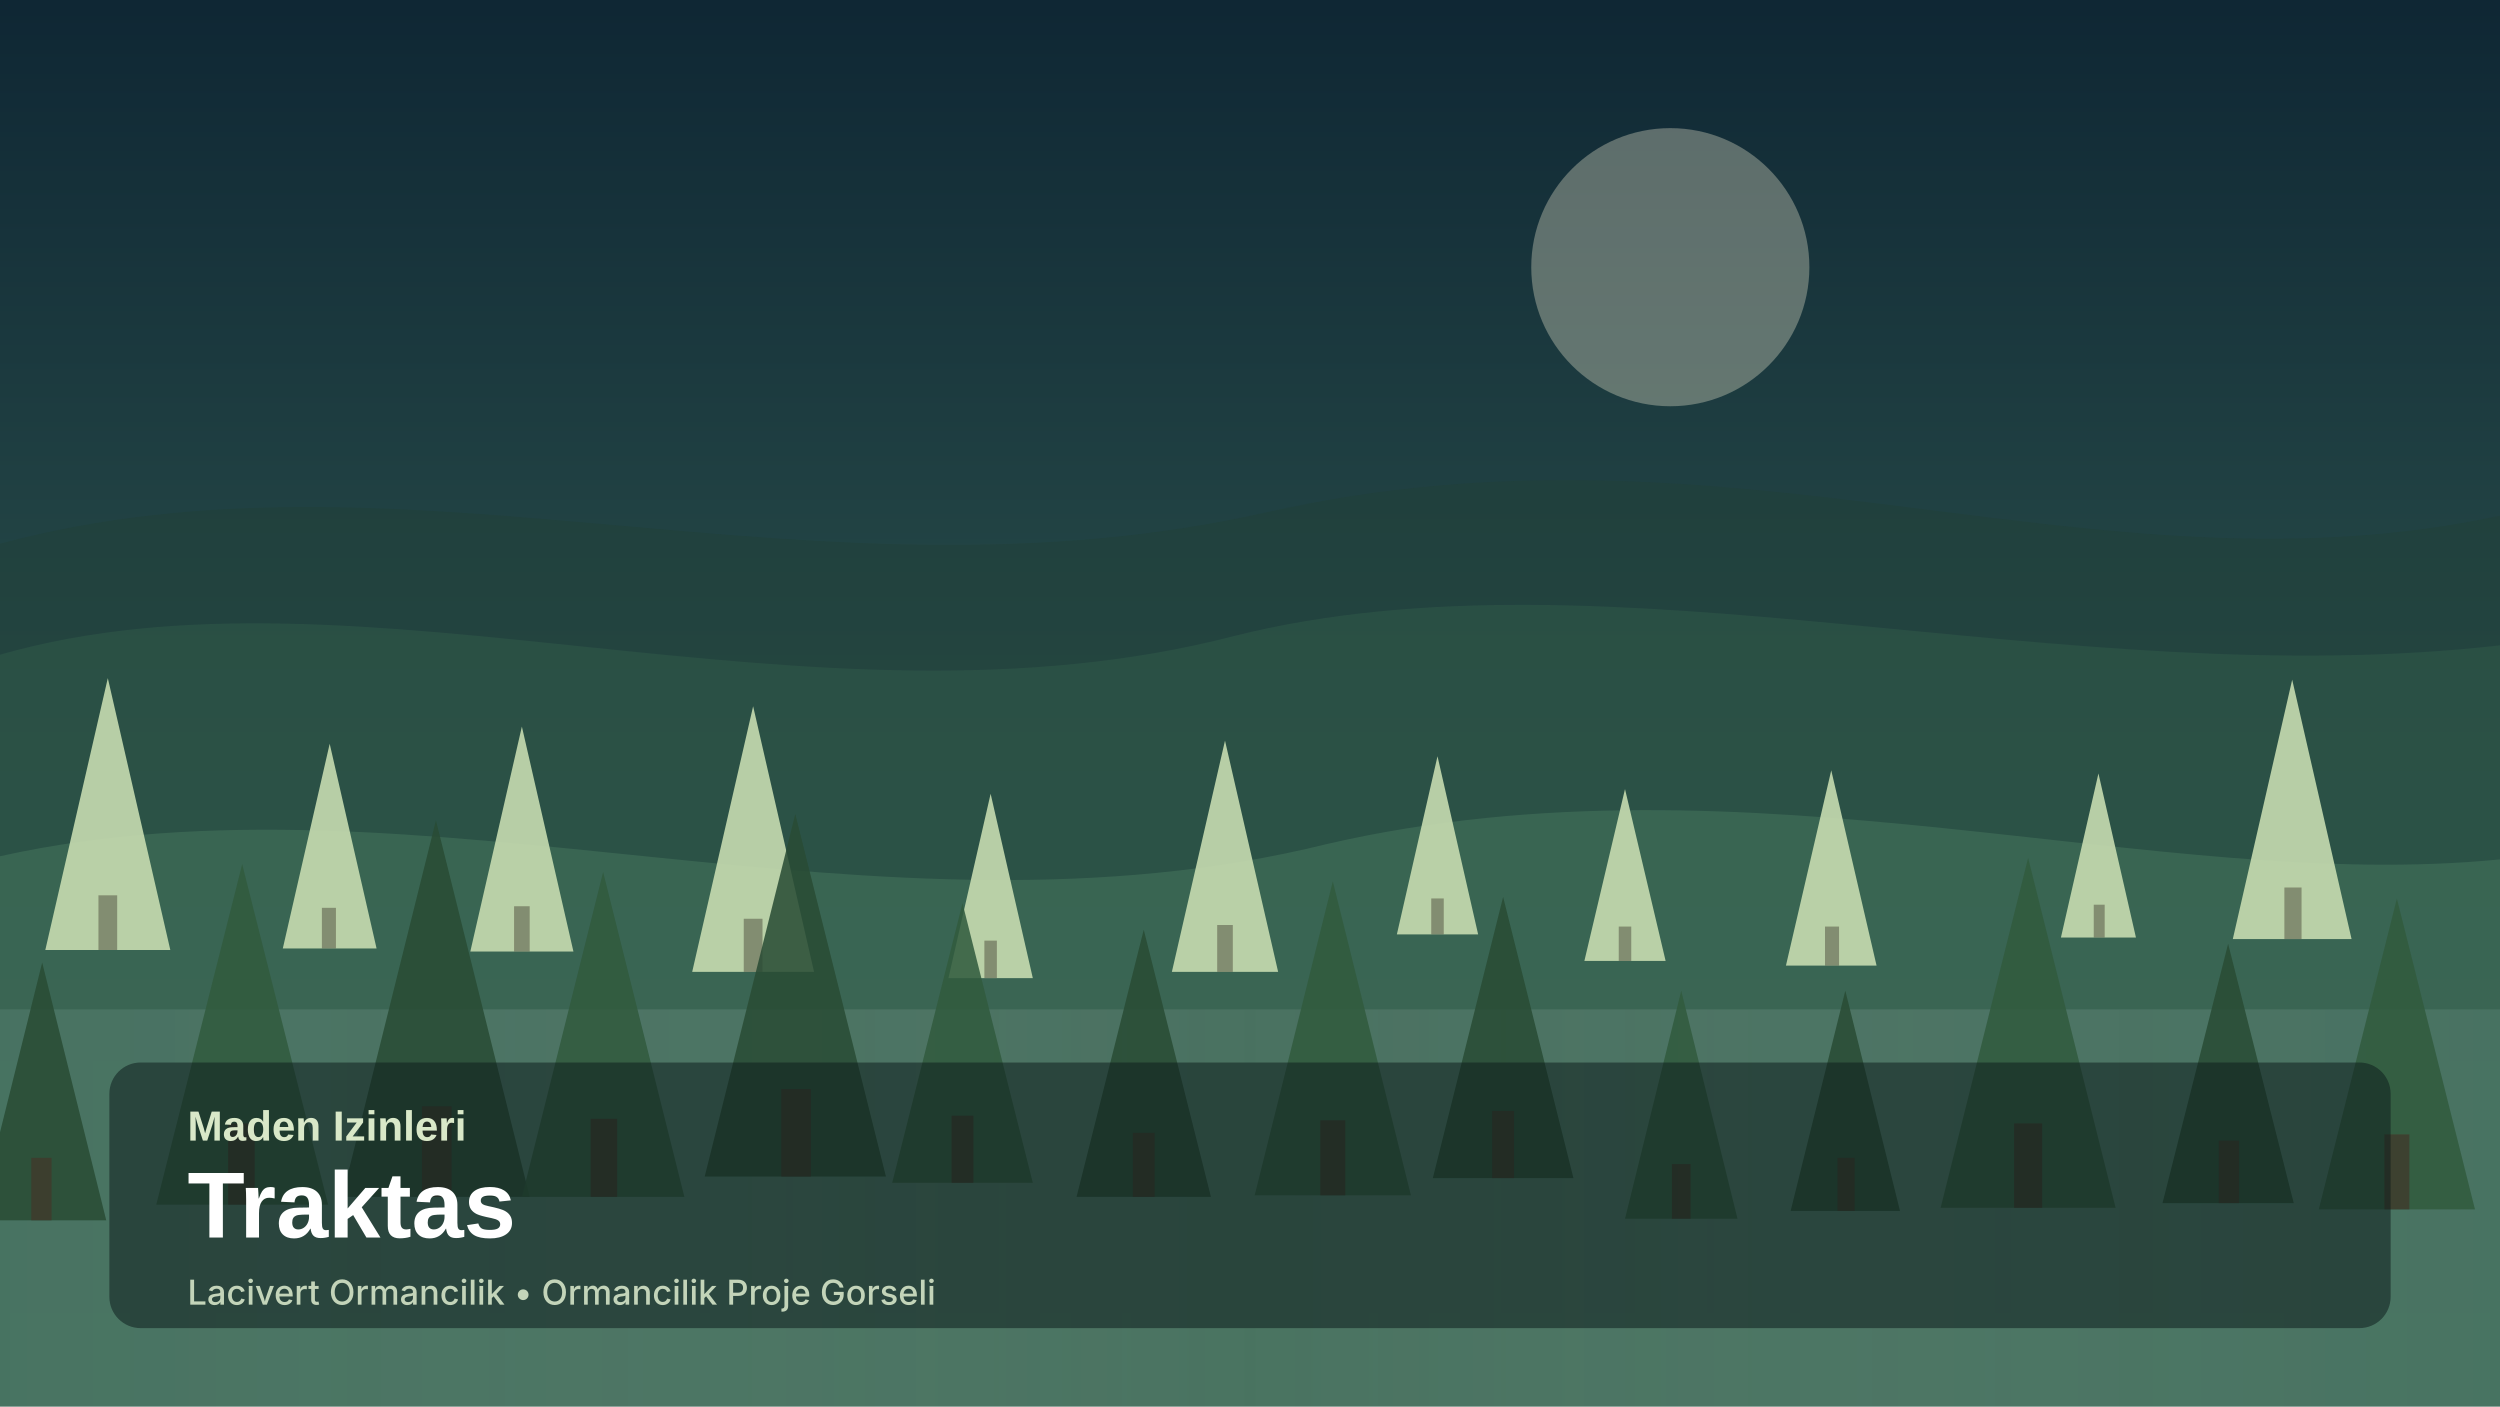
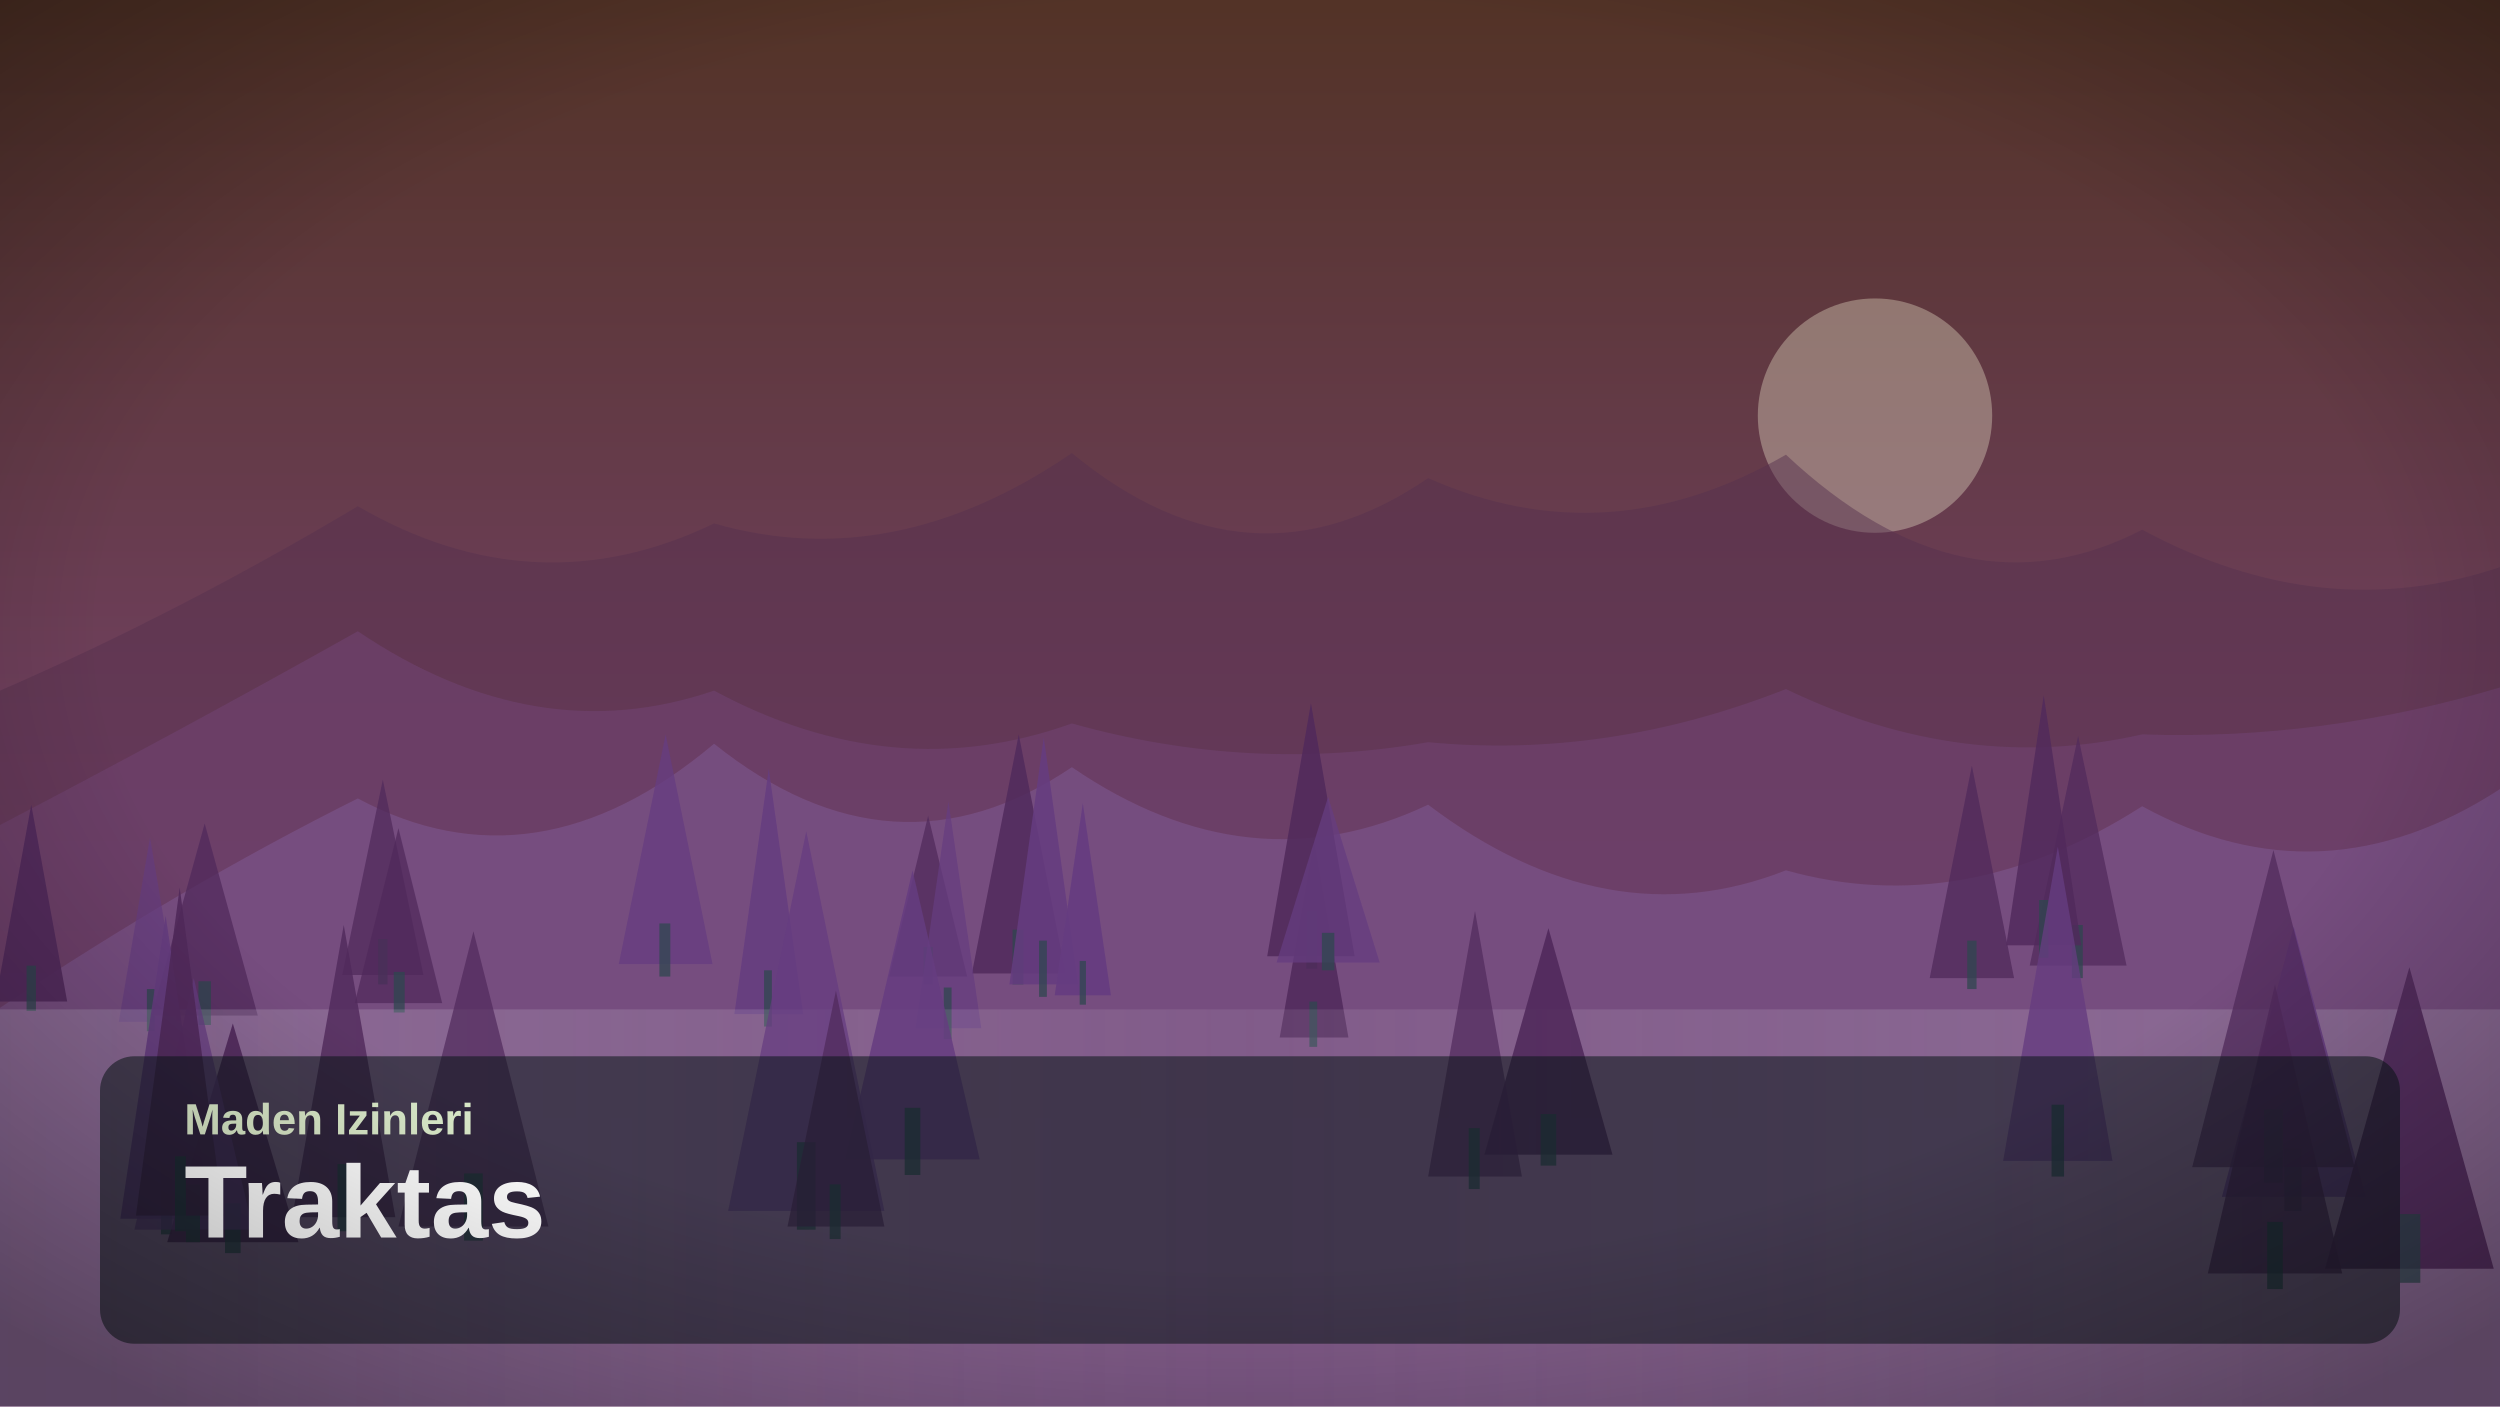
<svg xmlns="http://www.w3.org/2000/svg" viewBox="0 0 1600 900" role="img" aria-label="Traktas">
  <defs>
    <linearGradient id="bg" x1="0" y1="0" x2="0" y2="1">
-       <stop offset="0%" stop-color="#0f2734" />
-       <stop offset="100%" stop-color="#3f6f5d" />
+       <stop offset="0%" stop-color="hsl(16 36% 24%)" />
+       <stop offset="100%" stop-color="hsl(294 32% 43%)" />
    </linearGradient>
    <linearGradient id="fog" x1="0" y1="0" x2="1" y2="0">
-       <stop offset="0%" stop-color="#7ea49b" stop-opacity="0.20" />
+       <stop offset="0%" stop-color="hsl(256 20% 84%)" stop-opacity="0.22" />
      <stop offset="50%" stop-color="#ffffff" stop-opacity="0.08" />
-       <stop offset="100%" stop-color="#7ea49b" stop-opacity="0.20" />
+       <stop offset="100%" stop-color="hsl(256 20% 84%)" stop-opacity="0.22" />
    </linearGradient>
+     <radialGradient id="vignette" cx="50%" cy="45%" r="70%">
+       <stop offset="65%" stop-color="rgba(0,0,0,0)" />
+       <stop offset="100%" stop-color="rgba(0,0,0,0.35)" />
+     </radialGradient>
  </defs>
  <rect width="1600" height="900" fill="url(#bg)" />
-   <circle cx="1069" cy="171" r="89" fill="#f5f0d6" opacity="0.33" />
-   <path d="M0,348 C260,278 520,393 810,328 C1110,260 1340,386 1600,330 L1600,900 L0,900 Z" fill="#203f36" opacity="0.46" />
-   <path d="M0,419 C230,353 520,477 790,407 C1030,347 1320,445 1600,413 L1600,900 L0,900 Z" fill="#2f5848" opacity="0.58" />
-   <path d="M0,548 C270,488 560,612 850,540 C1120,478 1380,572 1600,550 L1600,900 L0,900 Z" fill="#3f6c57" opacity="0.72" />
-   <g opacity="0.9">
-     <polygon points="69,434 29,608 109,608" fill="#c7dcb0" opacity="0,46" />
-     <rect x="63" y="573" width="12" height="35" fill="#41362a" opacity="0.45" />
-     <polygon points="211,476 181,607 241,607" fill="#c7dcb0" opacity="0,49" />
-     <rect x="206" y="581" width="9" height="26" fill="#41362a" opacity="0.45" />
-     <polygon points="334,465 301,609 367,609" fill="#c7dcb0" opacity="0,42" />
-     <rect x="329" y="580" width="10" height="29" fill="#41362a" opacity="0.45" />
-     <polygon points="482,452 443,622 521,622" fill="#c7dcb0" opacity="0,39" />
-     <rect x="476" y="588" width="12" height="34" fill="#41362a" opacity="0.45" />
-     <polygon points="634,508 607,626 661,626" fill="#c7dcb0" opacity="0,46" />
-     <rect x="630" y="602" width="8" height="24" fill="#41362a" opacity="0.45" />
-     <polygon points="784,474 750,622 818,622" fill="#c7dcb0" opacity="0,49" />
-     <rect x="779" y="592" width="10" height="30" fill="#41362a" opacity="0.45" />
-     <polygon points="920,484 894,598 946,598" fill="#c7dcb0" opacity="0,51" />
-     <rect x="916" y="575" width="8" height="23" fill="#41362a" opacity="0.45" />
-     <polygon points="1040,505 1014,615 1066,615" fill="#c7dcb0" opacity="0,47" />
-     <rect x="1036" y="593" width="8" height="22" fill="#41362a" opacity="0.45" />
-     <polygon points="1172,493 1143,618 1201,618" fill="#c7dcb0" opacity="0,47" />
-     <rect x="1168" y="593" width="9" height="25" fill="#41362a" opacity="0.45" />
-     <polygon points="1343,495 1319,600 1367,600" fill="#c7dcb0" opacity="0,35" />
-     <rect x="1340" y="579" width="7" height="21" fill="#41362a" opacity="0.45" />
-     <polygon points="1467,435 1429,601 1505,601" fill="#c7dcb0" opacity="0,39" />
-     <rect x="1462" y="568" width="11" height="33" fill="#41362a" opacity="0.45" />
+   <circle cx="1200" cy="266" r="75" fill="#f4efd4" opacity="0.34" />
+   <path d="M0 442 Q115 392 229 324 Q343 390 457 335 Q572 368 686 290 Q800 384 914 306 Q1029 357 1143 291 Q1257 398 1371 339 Q1486 401 1600 363 L1600 900 L0 900 Z" fill="hsl(311 28% 26%)" opacity="0.48" />
+   <path d="M0 528 Q115 468 229 404 Q343 481 457 442 Q572 504 686 463 Q800 495 914 475 Q1029 486 1143 441 Q1257 496 1371 470 Q1486 474 1600 440 L1600 900 L0 900 Z" fill="hsl(298 26% 35%)" opacity="0.62" />
+   <path d="M0 645 Q115 568 229 511 Q343 572 457 476 Q572 568 686 491 Q800 569 914 515 Q1029 602 1143 557 Q1257 589 1371 516 Q1486 579 1600 505 L1600 900 L0 900 Z" fill="hsl(286 24% 42%)" opacity="0.78" />
+   <g>
+     <polygon points="245,499 219,624 271,624" fill="hsl(286 38% 26%)" opacity="0.73" />
+     <rect x="242" y="601" width="6" height="29" fill="hsl(194 26% 24%)" opacity="0.72" />
+     <polygon points="96,536 76,654 116,654" fill="hsl(276 36% 37%)" opacity="0.68" />
+     <rect x="94" y="633" width="5" height="27" fill="hsl(194 26% 24%)" opacity="0.72" />
+     <polygon points="20,515 -3,641 43,641" fill="hsl(286 38% 26%)" opacity="0.91" />
+     <rect x="17" y="618" width="6" height="29" fill="hsl(194 26% 24%)" opacity="0.72" />
+     <polygon points="426,470 396,617 456,617" fill="hsl(276 36% 37%)" opacity="0.75" />
+     <rect x="422" y="591" width="7" height="34" fill="hsl(194 26% 24%)" opacity="0.72" />
+     <polygon points="1330,471 1299,618 1361,618" fill="hsl(286 38% 26%)" opacity="0.72" />
+     <rect x="1326" y="592" width="7" height="34" fill="hsl(194 26% 24%)" opacity="0.72" />
+     <polygon points="652,470 622,623 682,623" fill="hsl(286 38% 26%)" opacity="0.84" />
+     <rect x="648" y="595" width="7" height="35" fill="hsl(194 26% 24%)" opacity="0.72" />
+     <polygon points="839,450 811,612 867,612" fill="hsl(286 38% 26%)" opacity="0.87" />
+     <rect x="836" y="583" width="7" height="37" fill="hsl(194 26% 24%)" opacity="0.72" />
+     <polygon points="1262,490 1235,626 1289,626" fill="hsl(286 38% 26%)" opacity="0.77" />
+     <rect x="1259" y="602" width="6" height="31" fill="hsl(194 26% 24%)" opacity="0.72" />
+     <polygon points="594,522 569,625 619,625" fill="hsl(286 38% 26%)" opacity="0.73" />
+     <rect x="591" y="606" width="6" height="24" fill="hsl(194 26% 24%)" opacity="0.72" />
+     <polygon points="841,538 819,664 863,664" fill="hsl(286 38% 26%)" opacity="0.86" />
+     <rect x="838" y="641" width="5" height="29" fill="hsl(194 26% 24%)" opacity="0.72" />
+     <polygon points="607,513 586,658 628,658" fill="hsl(276 36% 37%)" opacity="0.73" />
+     <rect x="604" y="632" width="5" height="33" fill="hsl(194 26% 24%)" opacity="0.72" />
+     <polygon points="131,527 97,650 165,650" fill="hsl(286 38% 26%)" opacity="0.74" />
+     <rect x="127" y="628" width="8" height="28" fill="hsl(194 26% 24%)" opacity="0.72" />
+     <polygon points="668,472 646,630 690,630" fill="hsl(276 36% 37%)" opacity="0.87" />
+     <rect x="665" y="602" width="5" height="36" fill="hsl(194 26% 24%)" opacity="0.72" />
+     <polygon points="1308,445 1284,605 1332,605" fill="hsl(286 38% 26%)" opacity="0.81" />
+     <rect x="1305" y="576" width="6" height="37" fill="hsl(194 26% 24%)" opacity="0.72" />
+     <polygon points="492,492 470,649 514,649" fill="hsl(276 36% 37%)" opacity="0.86" />
+     <rect x="489" y="621" width="5" height="36" fill="hsl(194 26% 24%)" opacity="0.72" />
+     <polygon points="693,514 675,637 711,637" fill="hsl(276 36% 37%)" opacity="0.89" />
+     <rect x="691" y="615" width="4" height="28" fill="hsl(194 26% 24%)" opacity="0.72" />
+     <polygon points="850,510 817,616 883,616" fill="hsl(276 36% 37%)" opacity="0.76" />
+     <rect x="846" y="597" width="8" height="24" fill="hsl(194 26% 24%)" opacity="0.72" />
+     <polygon points="255,530 227,642 283,642" fill="hsl(286 38% 26%)" opacity="0.74" />
+     <rect x="252" y="622" width="7" height="26" fill="hsl(194 26% 24%)" opacity="0.72" />
  </g>
  <rect y="646" width="1600" height="254" fill="url(#fog)" />
  <g>
-     <polygon points="27,616 -14,781 68,781" fill="#284b34" opacity="0.86" />
-     <rect x="20" y="741" width="13" height="40" fill="#41362a" opacity="0.72" />
-     <polygon points="155,553 100,771 210,771" fill="#315a3e" opacity="0.86" />
-     <rect x="146" y="719" width="17" height="52" fill="#41362a" opacity="0.72" />
-     <polygon points="279,525 219,766 339,766" fill="#284b34" opacity="0.86" />
-     <rect x="270" y="708" width="19" height="58" fill="#41362a" opacity="0.72" />
-     <polygon points="386,558 334,766 438,766" fill="#315a3e" opacity="0.86" />
-     <rect x="378" y="716" width="17" height="50" fill="#41362a" opacity="0.72" />
-     <polygon points="509,521 451,753 567,753" fill="#284b34" opacity="0.86" />
-     <rect x="500" y="697" width="19" height="56" fill="#41362a" opacity="0.72" />
-     <polygon points="616,578 571,757 661,757" fill="#315a3e" opacity="0.86" />
-     <rect x="609" y="714" width="14" height="43" fill="#41362a" opacity="0.72" />
-     <polygon points="732,595 689,766 775,766" fill="#284b34" opacity="0.86" />
-     <rect x="725" y="725" width="14" height="41" fill="#41362a" opacity="0.72" />
-     <polygon points="853,564 803,765 903,765" fill="#315a3e" opacity="0.86" />
-     <rect x="845" y="717" width="16" height="48" fill="#41362a" opacity="0.72" />
-     <polygon points="962,574 917,754 1007,754" fill="#284b34" opacity="0.86" />
-     <rect x="955" y="711" width="14" height="43" fill="#41362a" opacity="0.72" />
-     <polygon points="1076,634 1040,780 1112,780" fill="#315a3e" opacity="0.86" />
-     <rect x="1070" y="745" width="12" height="35" fill="#41362a" opacity="0.72" />
-     <polygon points="1181,634 1146,775 1216,775" fill="#284b34" opacity="0.86" />
-     <rect x="1176" y="741" width="11" height="34" fill="#41362a" opacity="0.72" />
-     <polygon points="1298,549 1242,773 1354,773" fill="#315a3e" opacity="0.86" />
-     <rect x="1289" y="719" width="18" height="54" fill="#41362a" opacity="0.72" />
-     <polygon points="1426,604 1384,770 1468,770" fill="#284b34" opacity="0.86" />
-     <rect x="1420" y="730" width="13" height="40" fill="#41362a" opacity="0.72" />
-     <polygon points="1534,575 1484,774 1584,774" fill="#315a3e" opacity="0.86" />
-     <rect x="1526" y="726" width="16" height="48" fill="#41362a" opacity="0.72" />
+     <polygon points="303,596 255,785 351,785" fill="hsl(286 38% 26%)" opacity="0.71" />
+     <rect x="297" y="751" width="12" height="43" fill="hsl(194 26% 24%)" opacity="0.72" />
+     <polygon points="1468,593 1422,766 1514,766" fill="hsl(276 36% 37%)" opacity="0.88" />
+     <rect x="1462" y="735" width="11" height="40" fill="hsl(194 26% 24%)" opacity="0.72" />
+     <polygon points="106,586 77,780 135,780" fill="hsl(276 36% 37%)" opacity="0.91" />
+     <rect x="103" y="745" width="7" height="45" fill="hsl(194 26% 24%)" opacity="0.72" />
+     <polygon points="220,592 187,779 253,779" fill="hsl(286 38% 26%)" opacity="0.82" />
+     <rect x="216" y="745" width="8" height="43" fill="hsl(194 26% 24%)" opacity="0.72" />
+     <polygon points="1317,542 1282,743 1352,743" fill="hsl(276 36% 37%)" opacity="0.80" />
+     <rect x="1313" y="707" width="8" height="46" fill="hsl(194 26% 24%)" opacity="0.72" />
+     <polygon points="944,583 914,753 974,753" fill="hsl(286 38% 26%)" opacity="0.70" />
+     <rect x="940" y="722" width="7" height="39" fill="hsl(194 26% 24%)" opacity="0.72" />
+     <polygon points="149,655 107,795 191,795" fill="hsl(286 38% 26%)" opacity="0.91" />
+     <rect x="144" y="770" width="10" height="32" fill="hsl(194 26% 24%)" opacity="0.72" />
+     <polygon points="124,626 86,787 162,787" fill="hsl(276 36% 37%)" opacity="0.74" />
+     <rect x="119" y="758" width="9" height="37" fill="hsl(194 26% 24%)" opacity="0.72" />
+     <polygon points="115,568 87,778 143,778" fill="hsl(286 38% 26%)" opacity="0.88" />
+     <rect x="112" y="740" width="7" height="48" fill="hsl(194 26% 24%)" opacity="0.72" />
+     <polygon points="1455,544 1403,747 1507,747" fill="hsl(286 38% 26%)" opacity="0.73" />
+     <rect x="1449" y="710" width="12" height="47" fill="hsl(194 26% 24%)" opacity="0.72" />
+     <polygon points="516,532 466,775 566,775" fill="hsl(276 36% 37%)" opacity="0.75" />
+     <rect x="510" y="731" width="12" height="56" fill="hsl(194 26% 24%)" opacity="0.72" />
+     <polygon points="584,557 541,742 627,742" fill="hsl(276 36% 37%)" opacity="0.85" />
+     <rect x="579" y="709" width="10" height="43" fill="hsl(194 26% 24%)" opacity="0.72" />
+     <polygon points="535,634 504,785 566,785" fill="hsl(286 38% 26%)" opacity="0.73" />
+     <rect x="531" y="758" width="7" height="35" fill="hsl(194 26% 24%)" opacity="0.72" />
+     <polygon points="1456,630 1413,815 1499,815" fill="hsl(286 38% 26%)" opacity="0.79" />
+     <rect x="1451" y="782" width="10" height="43" fill="hsl(194 26% 24%)" opacity="0.72" />
+     <polygon points="1542,619 1488,812 1596,812" fill="hsl(286 38% 26%)" opacity="0.90" />
+     <rect x="1536" y="777" width="13" height="44" fill="hsl(194 26% 24%)" opacity="0.72" />
+     <polygon points="991,594 950,739 1032,739" fill="hsl(286 38% 26%)" opacity="0.89" />
+     <rect x="986" y="713" width="10" height="33" fill="hsl(194 26% 24%)" opacity="0.72" />
  </g>
-   <rect x="70" y="680" width="1460" height="170" rx="20" fill="#0b1a1a" opacity="0.52" />
-   <text x="120" y="730" fill="#d9e8c8" font-family="Poppins, Arial, sans-serif" font-size="27" font-weight="700">Maden Izinleri</text>
-   <text x="120" y="792" fill="#ffffff" font-family="Poppins, Arial, sans-serif" font-size="60" font-weight="800">Traktas</text>
-   <text x="120" y="835" fill="#c3d4b9" font-family="Inter, Arial, sans-serif" font-size="22" font-weight="500">Lacivert Ormancilik • Ormancilik Proje Gorseli</text>
+   <rect x="64" y="676" width="1472" height="184" rx="22" fill="#081517" opacity="0.54" />
+   <text x="118" y="726" fill="#d9e8c8" font-family="Poppins, Arial, sans-serif" font-size="28" font-weight="700">Maden Izinleri</text>
+   <text x="118" y="792" fill="#ffffff" font-family="Poppins, Arial, sans-serif" font-size="66.0" font-weight="800">Traktas</text>
+   <rect width="1600" height="900" fill="url(#vignette)" />
</svg>
